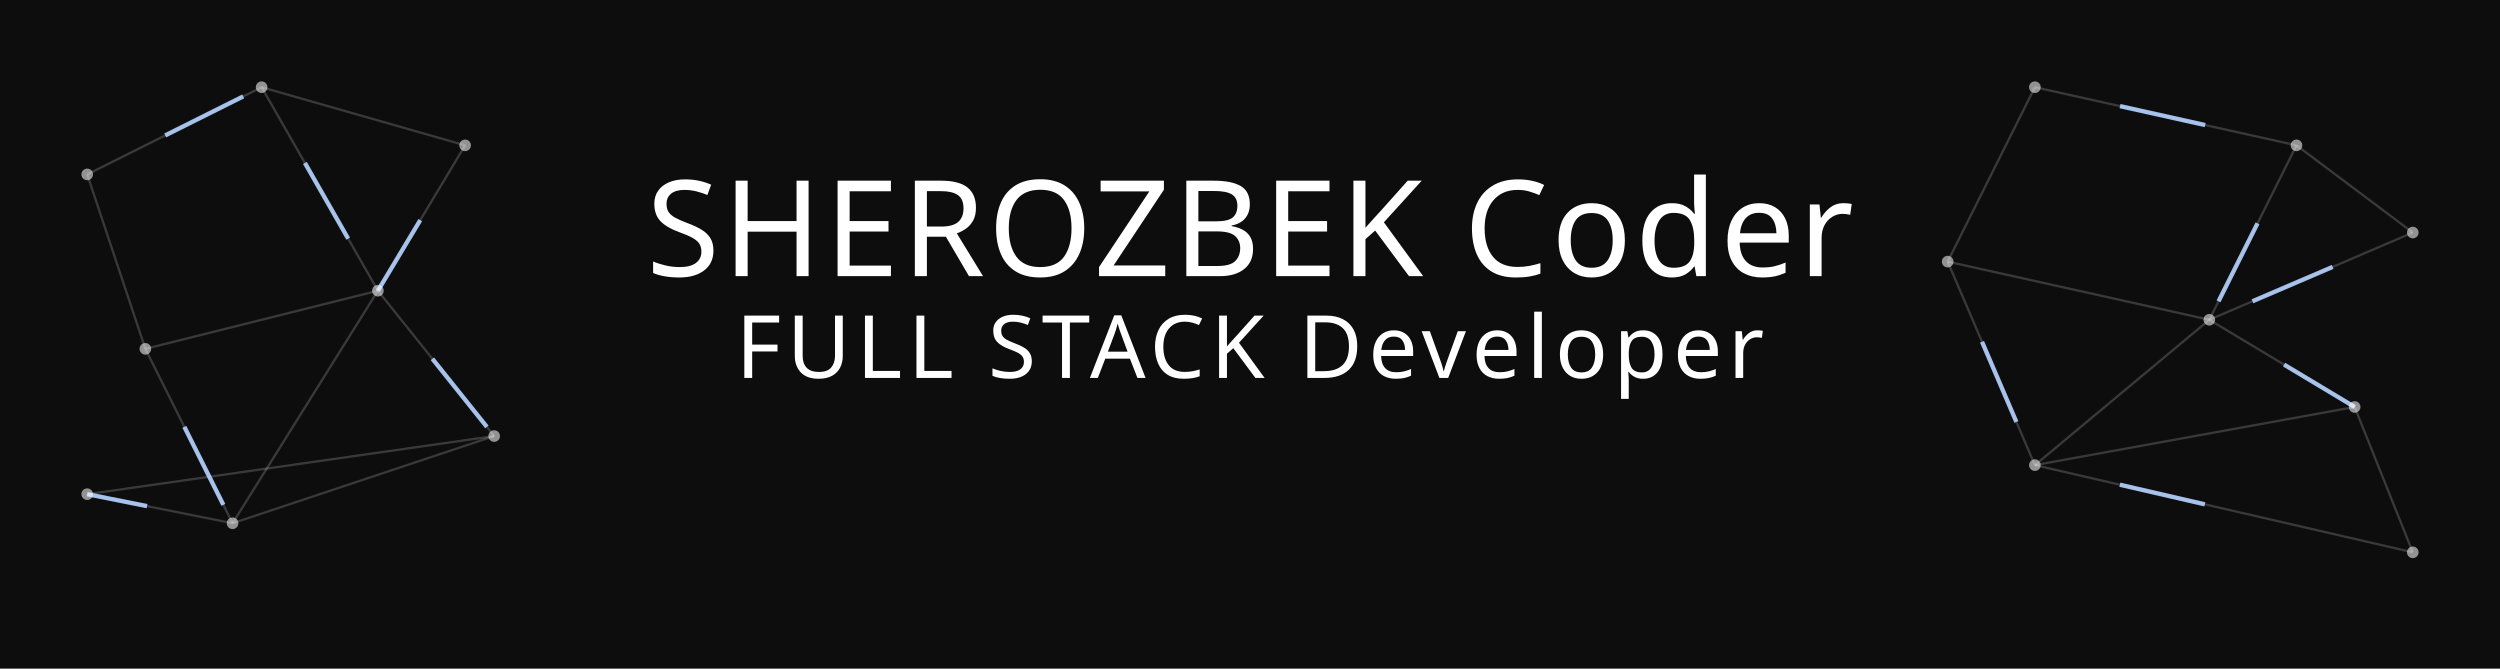
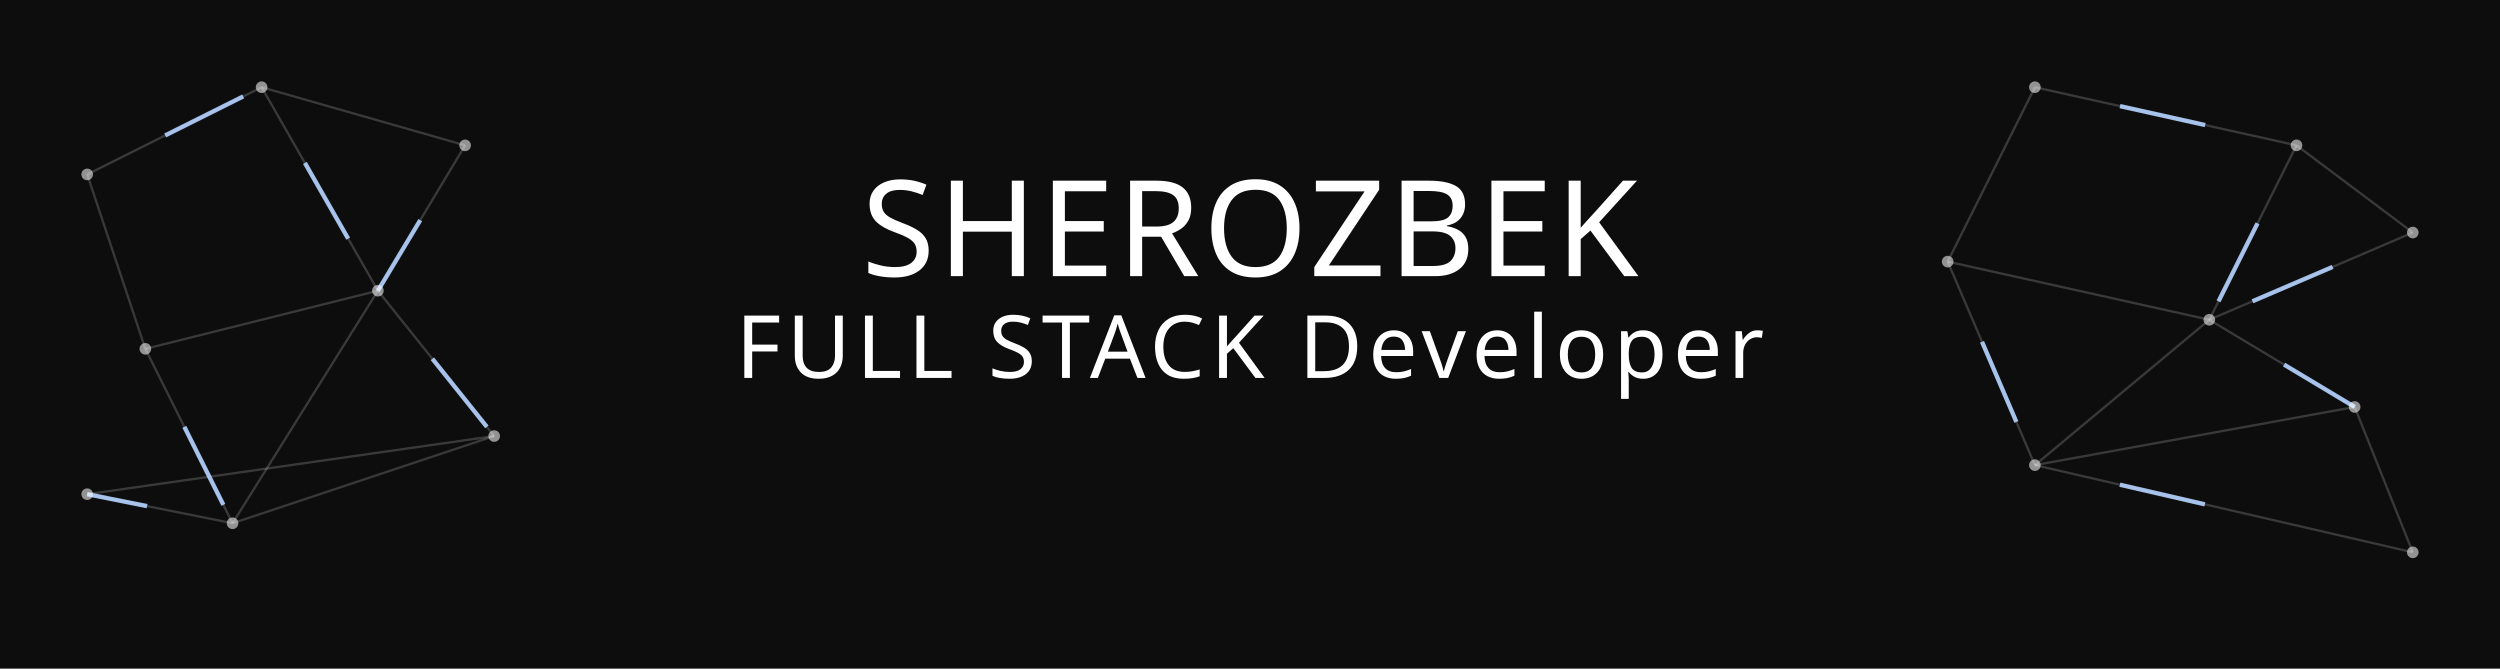
<svg xmlns="http://www.w3.org/2000/svg" viewBox="0 0 860 230" width="860" height="230">
  <defs>
    <style>
      .node { fill: rgba(255,255,255,0.55); }
      .edge { stroke: rgba(255,255,255,0.18); stroke-width: 0.8; fill: none; }
      .ln0 { animation: fl0 4s ease-in-out infinite alternate; }
      .ln1 { animation: fl1 3.5s ease-in-out infinite alternate; }
      .ln2 { animation: fl2 4.2s ease-in-out infinite alternate; }
      .ln3 { animation: fl3 3.8s ease-in-out infinite alternate; }
      .ln4 { animation: fl4 4.5s ease-in-out infinite alternate; }
      .ln5 { animation: fl5 3.2s ease-in-out infinite alternate; }
      .ln6 { animation: fl6 4.8s ease-in-out infinite alternate; }
      .ln7 { animation: fl7 3.6s ease-in-out infinite alternate; }
      @keyframes fl0 { from{transform:translate(0,0)} to{transform:translate(2px,3px)} }
      @keyframes fl1 { from{transform:translate(0,0)} to{transform:translate(-3px,2px)} }
      @keyframes fl2 { from{transform:translate(0,0)} to{transform:translate(2px,-3px)} }
      @keyframes fl3 { from{transform:translate(0,0)} to{transform:translate(-2px,3px)} }
      @keyframes fl4 { from{transform:translate(0,0)} to{transform:translate(3px,-2px)} }
      @keyframes fl5 { from{transform:translate(0,0)} to{transform:translate(-3px,-2px)} }
      @keyframes fl6 { from{transform:translate(0,0)} to{transform:translate(2px,2px)} }
      @keyframes fl7 { from{transform:translate(0,0)} to{transform:translate(-2px,-3px)} }
      .rn0 { animation: rf0 4.1s ease-in-out infinite alternate; }
      .rn1 { animation: rf1 3.7s ease-in-out infinite alternate; }
      .rn2 { animation: rf2 4.3s ease-in-out infinite alternate; }
      .rn3 { animation: rf3 3.9s ease-in-out infinite alternate; }
      .rn4 { animation: rf4 4.6s ease-in-out infinite alternate; }
      .rn5 { animation: rf5 3.3s ease-in-out infinite alternate; }
      .rn6 { animation: rf6 4.9s ease-in-out infinite alternate; }
      .rn7 { animation: rf7 3.7s ease-in-out infinite alternate; }
      @keyframes rf0 { from{transform:translate(0,0)} to{transform:translate(-2px,3px)} }
      @keyframes rf1 { from{transform:translate(0,0)} to{transform:translate(3px,-2px)} }
      @keyframes rf2 { from{transform:translate(0,0)} to{transform:translate(-3px,2px)} }
      @keyframes rf3 { from{transform:translate(0,0)} to{transform:translate(2px,3px)} }
      @keyframes rf4 { from{transform:translate(0,0)} to{transform:translate(-2px,-3px)} }
      @keyframes rf5 { from{transform:translate(0,0)} to{transform:translate(3px,2px)} }
      @keyframes rf6 { from{transform:translate(0,0)} to{transform:translate(2px,-3px)} }
      @keyframes rf7 { from{transform:translate(0,0)} to{transform:translate(-3px,-2px)} }
      .pulse { stroke: rgba(180,210,255,0.9); stroke-width: 1.5; fill: none; stroke-dasharray: 30 200; stroke-dashoffset: 200; }
      .p1 { animation: dash1 3s linear infinite; }
      .p2 { animation: dash2 3.5s linear infinite 0.5s; }
      .p3 { animation: dash3 4s linear infinite 1s; }
      .p4 { animation: dash4 3.2s linear infinite 1.5s; }
      .p5 { animation: dash5 3.8s linear infinite 0.3s; }
      .p6 { animation: dash6 4.2s linear infinite 0.8s; }
      @keyframes dash1 { from{stroke-dashoffset:200} to{stroke-dashoffset:-30} }
      @keyframes dash2 { from{stroke-dashoffset:200} to{stroke-dashoffset:-30} }
      @keyframes dash3 { from{stroke-dashoffset:200} to{stroke-dashoffset:-30} }
      @keyframes dash4 { from{stroke-dashoffset:200} to{stroke-dashoffset:-30} }
      @keyframes dash5 { from{stroke-dashoffset:200} to{stroke-dashoffset:-30} }
      @keyframes dash6 { from{stroke-dashoffset:200} to{stroke-dashoffset:-30} }
    </style>
  </defs>
  <rect width="860" height="230" fill="#0d0d0d" />
  <line class="edge" x1="30" y1="60" x2="90" y2="30" />
  <line class="edge" x1="90" y1="30" x2="160" y2="50" />
  <line class="edge" x1="30" y1="60" x2="50" y2="120" />
  <line class="edge" x1="90" y1="30" x2="130" y2="100" />
  <line class="edge" x1="160" y1="50" x2="130" y2="100" />
  <line class="edge" x1="50" y1="120" x2="130" y2="100" />
  <line class="edge" x1="50" y1="120" x2="80" y2="180" />
  <line class="edge" x1="130" y1="100" x2="80" y2="180" />
  <line class="edge" x1="130" y1="100" x2="170" y2="150" />
  <line class="edge" x1="80" y1="180" x2="170" y2="150" />
  <line class="edge" x1="80" y1="180" x2="30" y2="170" />
  <line class="edge" x1="170" y1="150" x2="30" y2="170" />
  <line class="pulse p1" x1="30" y1="60" x2="90" y2="30" />
  <line class="pulse p2" x1="160" y1="50" x2="130" y2="100" />
  <line class="pulse p3" x1="50" y1="120" x2="80" y2="180" />
  <line class="pulse p4" x1="130" y1="100" x2="170" y2="150" />
  <line class="pulse p5" x1="90" y1="30" x2="130" y2="100" />
  <line class="pulse p6" x1="80" y1="180" x2="30" y2="170" />
  <circle class="node ln0" cx="30" cy="60" r="2" />
  <circle class="node ln1" cx="90" cy="30" r="2" />
  <circle class="node ln2" cx="160" cy="50" r="2" />
  <circle class="node ln3" cx="50" cy="120" r="2" />
  <circle class="node ln4" cx="130" cy="100" r="2" />
  <circle class="node ln5" cx="80" cy="180" r="2" />
  <circle class="node ln6" cx="170" cy="150" r="2" />
  <circle class="node ln7" cx="30" cy="170" r="2" />
-   <text x="430" y="95" text-anchor="middle" font-family="sans-serif" font-size="46" font-weight="200" fill="white" letter-spacing="1">SHEROZBEK Coder</text>
+   <text x="430" y="95" text-anchor="middle" font-family="sans-serif" font-size="46" font-weight="200" fill="white" letter-spacing="1">  SHEROZBEK  </text>
  <text x="430" y="130" text-anchor="middle" font-family="sans-serif" font-size="30" font-weight="200" fill="white" letter-spacing="2">FULL STACK Developer</text>
  <g transform="translate(640,0)">
    <line class="edge" x1="60" y1="30" x2="150" y2="50" />
    <line class="edge" x1="150" y1="50" x2="190" y2="80" />
    <line class="edge" x1="60" y1="30" x2="30" y2="90" />
    <line class="edge" x1="150" y1="50" x2="120" y2="110" />
    <line class="edge" x1="190" y1="80" x2="120" y2="110" />
    <line class="edge" x1="30" y1="90" x2="120" y2="110" />
    <line class="edge" x1="30" y1="90" x2="60" y2="160" />
    <line class="edge" x1="120" y1="110" x2="60" y2="160" />
    <line class="edge" x1="120" y1="110" x2="170" y2="140" />
    <line class="edge" x1="60" y1="160" x2="170" y2="140" />
    <line class="edge" x1="60" y1="160" x2="190" y2="190" />
    <line class="edge" x1="170" y1="140" x2="190" y2="190" />
    <line class="pulse p2" x1="60" y1="30" x2="150" y2="50" />
    <line class="pulse p3" x1="190" y1="80" x2="120" y2="110" />
    <line class="pulse p4" x1="30" y1="90" x2="60" y2="160" />
    <line class="pulse p5" x1="120" y1="110" x2="170" y2="140" />
    <line class="pulse p6" x1="150" y1="50" x2="120" y2="110" />
    <line class="pulse p1" x1="60" y1="160" x2="190" y2="190" />
    <circle class="node rn0" cx="60" cy="30" r="2" />
    <circle class="node rn1" cx="150" cy="50" r="2" />
    <circle class="node rn2" cx="190" cy="80" r="2" />
    <circle class="node rn3" cx="30" cy="90" r="2" />
    <circle class="node rn4" cx="120" cy="110" r="2" />
    <circle class="node rn5" cx="60" cy="160" r="2" />
    <circle class="node rn6" cx="170" cy="140" r="2" />
    <circle class="node rn7" cx="190" cy="190" r="2" />
  </g>
</svg>
